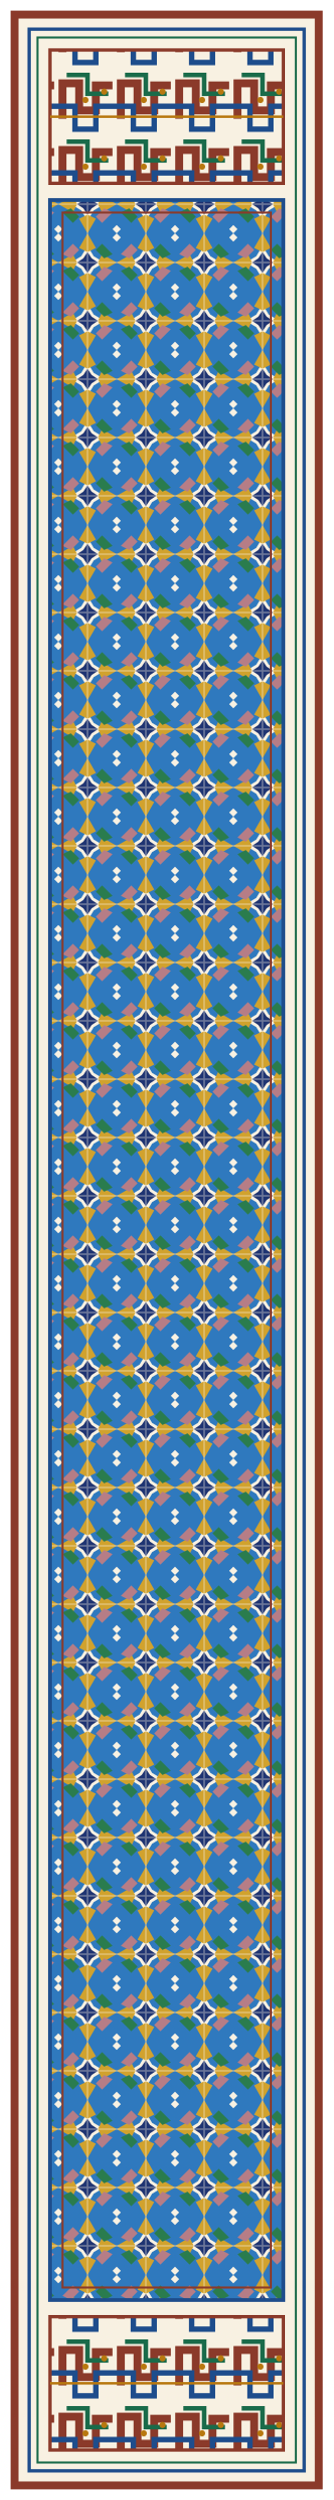
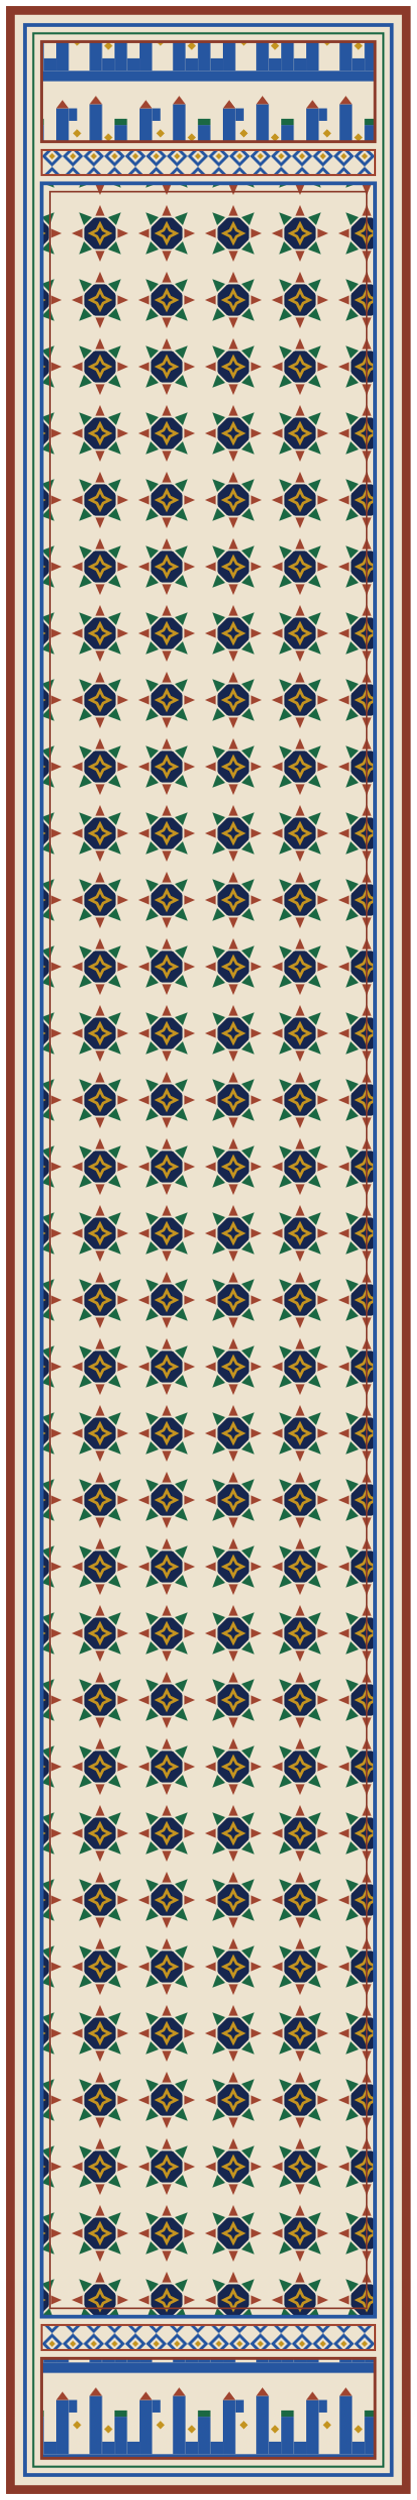
- <svg xmlns="http://www.w3.org/2000/svg" width="160" height="1200" viewBox="0 0 160 1200" fill="none">
+ <svg xmlns="http://www.w3.org/2000/svg" width="200" height="1200" viewBox="0 0 200 1200" fill="none">
  <defs>
-     <pattern id="kufic-frieze" x="0" y="0" width="28" height="32" patternUnits="userSpaceOnUse">
-       <rect width="28" height="32" fill="#F8F1E2" />
-       <path d="M2 25V8H10V21H18V9H26" fill="none" stroke="#8B3A2A" stroke-width="3.8" stroke-linejoin="miter" />
-       <path d="M0 19H8V30H18V19H28" fill="none" stroke="#1E4D8C" stroke-width="2.6" stroke-linejoin="miter" />
-       <path d="M4 4H14V13H24" fill="none" stroke="#1A6B4A" stroke-width="2.2" stroke-linejoin="miter" />
-       <circle cx="13" cy="16" r="1.5" fill="#B8780F" />
-       <circle cx="22" cy="12" r="1.5" fill="#B8780F" />
+     <pattern id="zellige" patternUnits="userSpaceOnUse" width="32" height="32">
+       <rect width="32" height="32" fill="#EDE3CF" />
+       <polygon points="24,13 19,8 13,8 8,13 8,19 13,24 19,24 24,19" fill="#16264F" />
+       <polygon points="19,8 16,1 13,8" fill="#A04530" />
+       <polygon points="24,19 31,16 24,13" fill="#A04530" />
+       <polygon points="13,24 16,31 19,24" fill="#A04530" />
+       <polygon points="8,13 1,16 8,19" fill="#A04530" />
+       <polygon points="24,13 27,5 19,8" fill="#1B6843" />
+       <polygon points="13,8 5,5 8,13" fill="#1B6843" />
+       <polygon points="8,19 5,27 13,24" fill="#1B6843" />
+       <polygon points="19,24 27,27 24,19" fill="#1B6843" />
+       <path d="M31,16 L24,13 L27,5 L19,8 L16,1 L13,8 L5,5 L8,13 L1,16 L8,19 L5,27 L13,24 L16,31 L19,24 L27,27 L24,19 Z" fill="none" stroke="#EDE3CF" stroke-width="1.1" stroke-linejoin="miter" />
+       <polygon points="24,13 19,8 13,8 8,13 8,19 13,24 19,24 24,19" fill="none" stroke="#EDE3CF" stroke-width="0.9" stroke-linejoin="miter" />
+       <polygon points="16,10 18,14 22,16 18,18 16,22 14,18 10,16 14,14" fill="#C49420" />
+       <polygon points="16,13 17,15 19,16 17,17 16,19 15,17 13,16 15,15" fill="#16264F" />
    </pattern>
-     <pattern id="zellij-field" x="0" y="0" width="28" height="28" patternUnits="userSpaceOnUse">
-       <rect width="28" height="28" fill="#2F79BE" />
-       <path d="M0 0L2 2L0 4L-2 2Z" fill="#F8F1E2" />
-       <path d="M28 0L26 2L28 4L30 2Z" fill="#F8F1E2" />
-       <path d="M0 28L2 26L0 24L-2 26Z" fill="#F8F1E2" />
-       <path d="M28 28L26 26L28 24L30 26Z" fill="#F8F1E2" />
-       <path d="M14 6L17 11L22 14L17 17L14 22L11 17L6 14L11 11Z" fill="#F8F1E2" />
-       <path d="M14 9L16 12L19 14L16 16L14 19L12 16L9 14L12 12Z" fill="#1F3472" />
-       <path d="M14 0L18 7L14 9L10 7Z" fill="#D1A22E" />
-       <path d="M28 14L21 18L19 14L21 10Z" fill="#D1A22E" />
-       <path d="M14 28L10 21L14 19L18 21Z" fill="#D1A22E" />
-       <path d="M0 14L7 10L9 14L7 18Z" fill="#D1A22E" />
-       <path d="M21 5L26 10L22 12L18 8Z" fill="#2A7C4E" />
-       <path d="M7 5L10 8L6 12L2 10Z" fill="#B67D86" />
-       <path d="M21 23L18 20L22 16L26 18Z" fill="#B67D86" />
-       <path d="M7 23L2 18L6 16L10 20Z" fill="#2A7C4E" />
-       <path d="M14 0V28M0 14H28" stroke="#F8F1E2" stroke-opacity="0.35" stroke-width="0.8" />
+     <pattern id="kufic" patternUnits="userSpaceOnUse" width="40" height="44">
+       <rect width="40" height="44" fill="#EDE3CF" />
+       <rect x="0" y="34" width="40" height="5" fill="#2656A0" />
+       <rect x="3" y="6" width="6" height="28" fill="#2656A0" />
+       <rect x="15" y="16" width="6" height="18" fill="#2656A0" />
+       <rect x="27" y="8" width="6" height="26" fill="#2656A0" />
+       <rect x="33" y="8" width="4" height="6" fill="#2656A0" />
+       <rect x="9" y="28" width="6" height="6" fill="#2656A0" />
+       <rect x="21" y="28" width="6" height="6" fill="#2656A0" />
+       <polygon points="3,6 6,2 9,6" fill="#A04530" />
+       <polygon points="27,8 30,4 33,8" fill="#A04530" />
+       <rect x="15" y="13" width="6" height="3" fill="#1B6843" />
+       <polygon points="12,20 14,22 12,24 10,22" fill="#C49420" />
+       <polygon points="37,18 39,20 37,22 35,20" fill="#C49420" />
+     </pattern>
+     <pattern id="chain" patternUnits="userSpaceOnUse" width="10" height="10">
+       <rect width="10" height="10" fill="#EDE3CF" />
+       <polygon points="5,0 10,5 5,10 0,5" fill="#2656A0" />
+       <polygon points="5,2 8,5 5,8 2,5" fill="#EDE3CF" />
+       <polygon points="5,3.5 6.5,5 5,6.5 3.5,5" fill="#C49420" />
    </pattern>
  </defs>
-   <rect x="7" y="7" width="146" height="1186" fill="#F8F1E2" stroke="#8B3A2A" stroke-width="3.8" />
-   <rect x="14" y="14" width="132" height="1172" fill="none" stroke="#1E4D8C" stroke-width="1.6" />
-   <rect x="18" y="18" width="124" height="1164" fill="none" stroke="#1A6B4A" stroke-width="1" />
-   <rect x="24" y="24" width="112" height="64" fill="url(#kufic-frieze)" stroke="#8B3A2A" stroke-width="1.6" />
-   <line x1="24" y1="56" x2="136" y2="56" stroke="#B8780F" stroke-width="1.2" />
-   <rect x="24" y="96" width="112" height="1008" fill="url(#zellij-field)" stroke="#1E4D8C" stroke-width="1.8" />
-   <rect x="30" y="102" width="100" height="996" fill="none" stroke="#8B3A2A" stroke-width="1" />
-   <rect x="24" y="1112" width="112" height="64" fill="url(#kufic-frieze)" stroke="#8B3A2A" stroke-width="1.6" />
-   <line x1="24" y1="1144" x2="136" y2="1144" stroke="#B8780F" stroke-width="1.2" />
+   <rect x="5" y="5" width="190" height="1190" fill="#EDE3CF" stroke="#8B3A2A" stroke-width="4.2" stroke-linejoin="miter" />
+   <rect x="12" y="12" width="176" height="1176" fill="none" stroke="#2656A0" stroke-width="1.8" stroke-linejoin="miter" />
+   <rect x="16" y="16" width="168" height="1168" fill="none" stroke="#1B6843" stroke-width="1" stroke-linejoin="miter" />
+   <rect x="20" y="20" width="160" height="48" fill="url(#kufic)" stroke="#8B3A2A" stroke-width="1.4" />
+   <rect x="20" y="72" width="160" height="12" fill="url(#chain)" stroke="#A04530" stroke-width="1" />
+   <rect x="20" y="88" width="160" height="1024" fill="url(#zellige)" stroke="#2656A0" stroke-width="1.8" />
+   <rect x="24" y="92" width="152" height="1016" fill="none" stroke="#8B3A2A" stroke-width="0.8" />
+   <rect x="20" y="1116" width="160" height="12" fill="url(#chain)" stroke="#A04530" stroke-width="1" />
+   <rect x="20" y="1132" width="160" height="48" fill="url(#kufic)" stroke="#8B3A2A" stroke-width="1.4" />
</svg>
